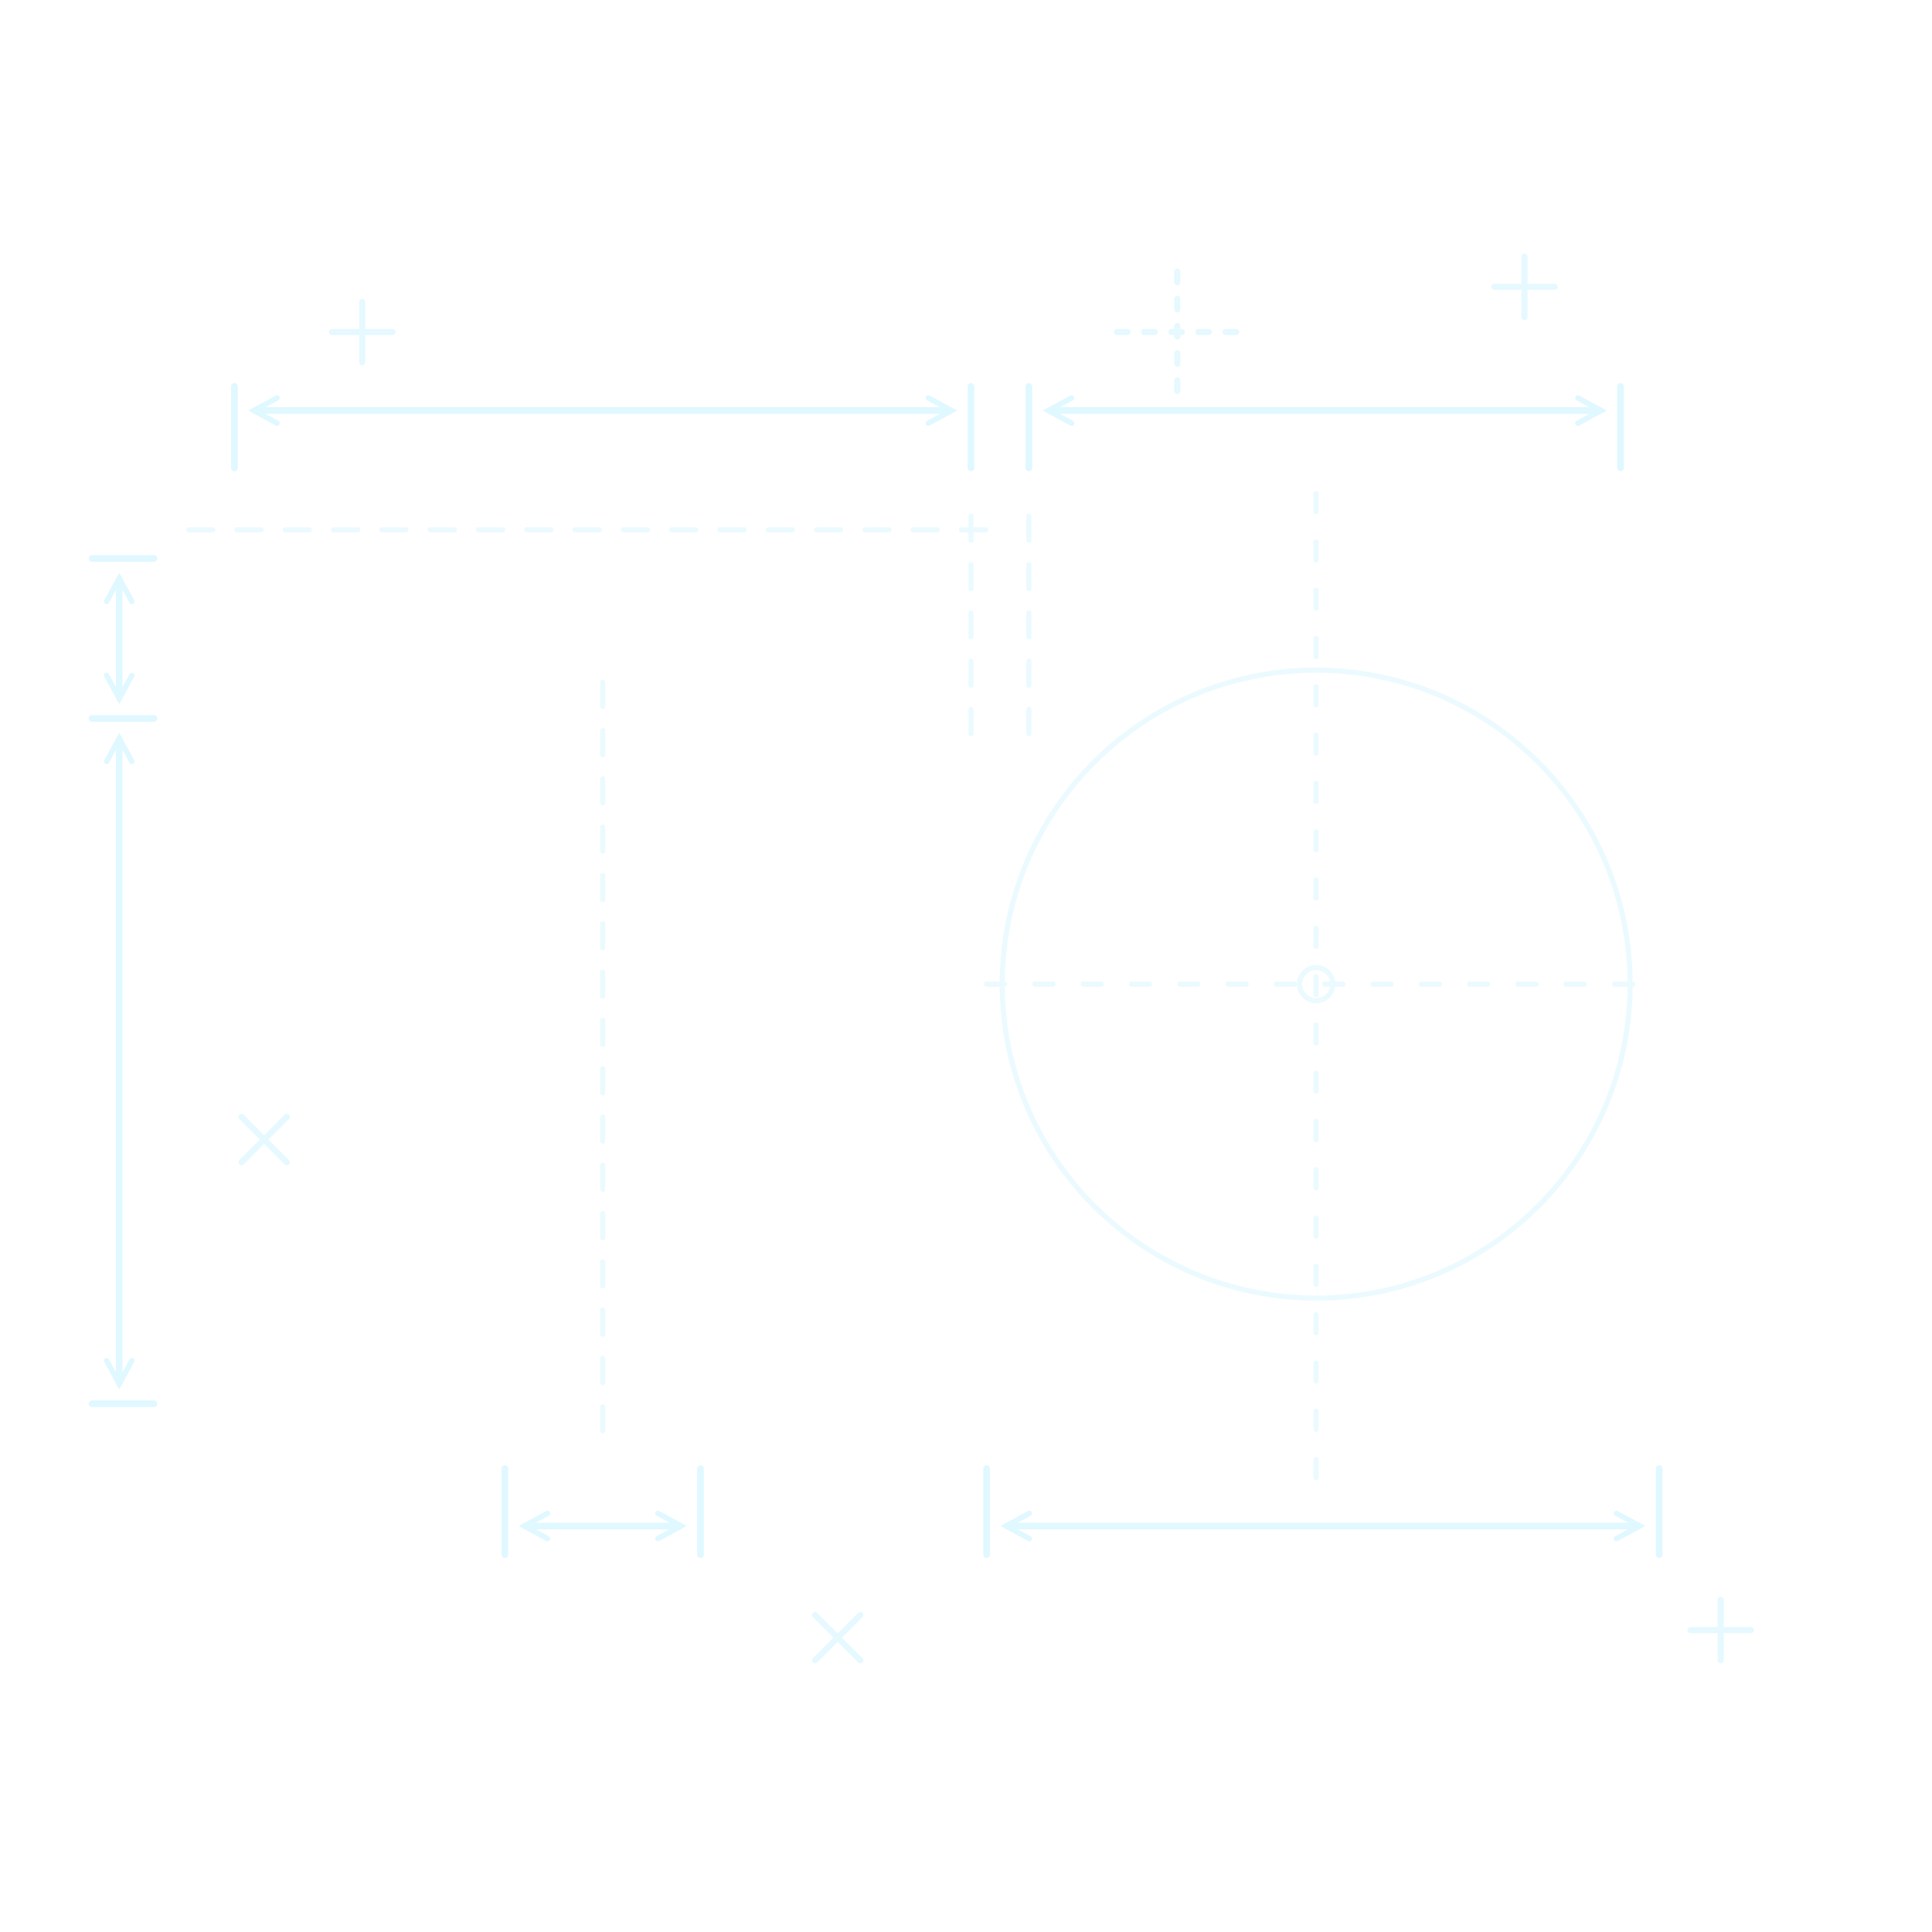
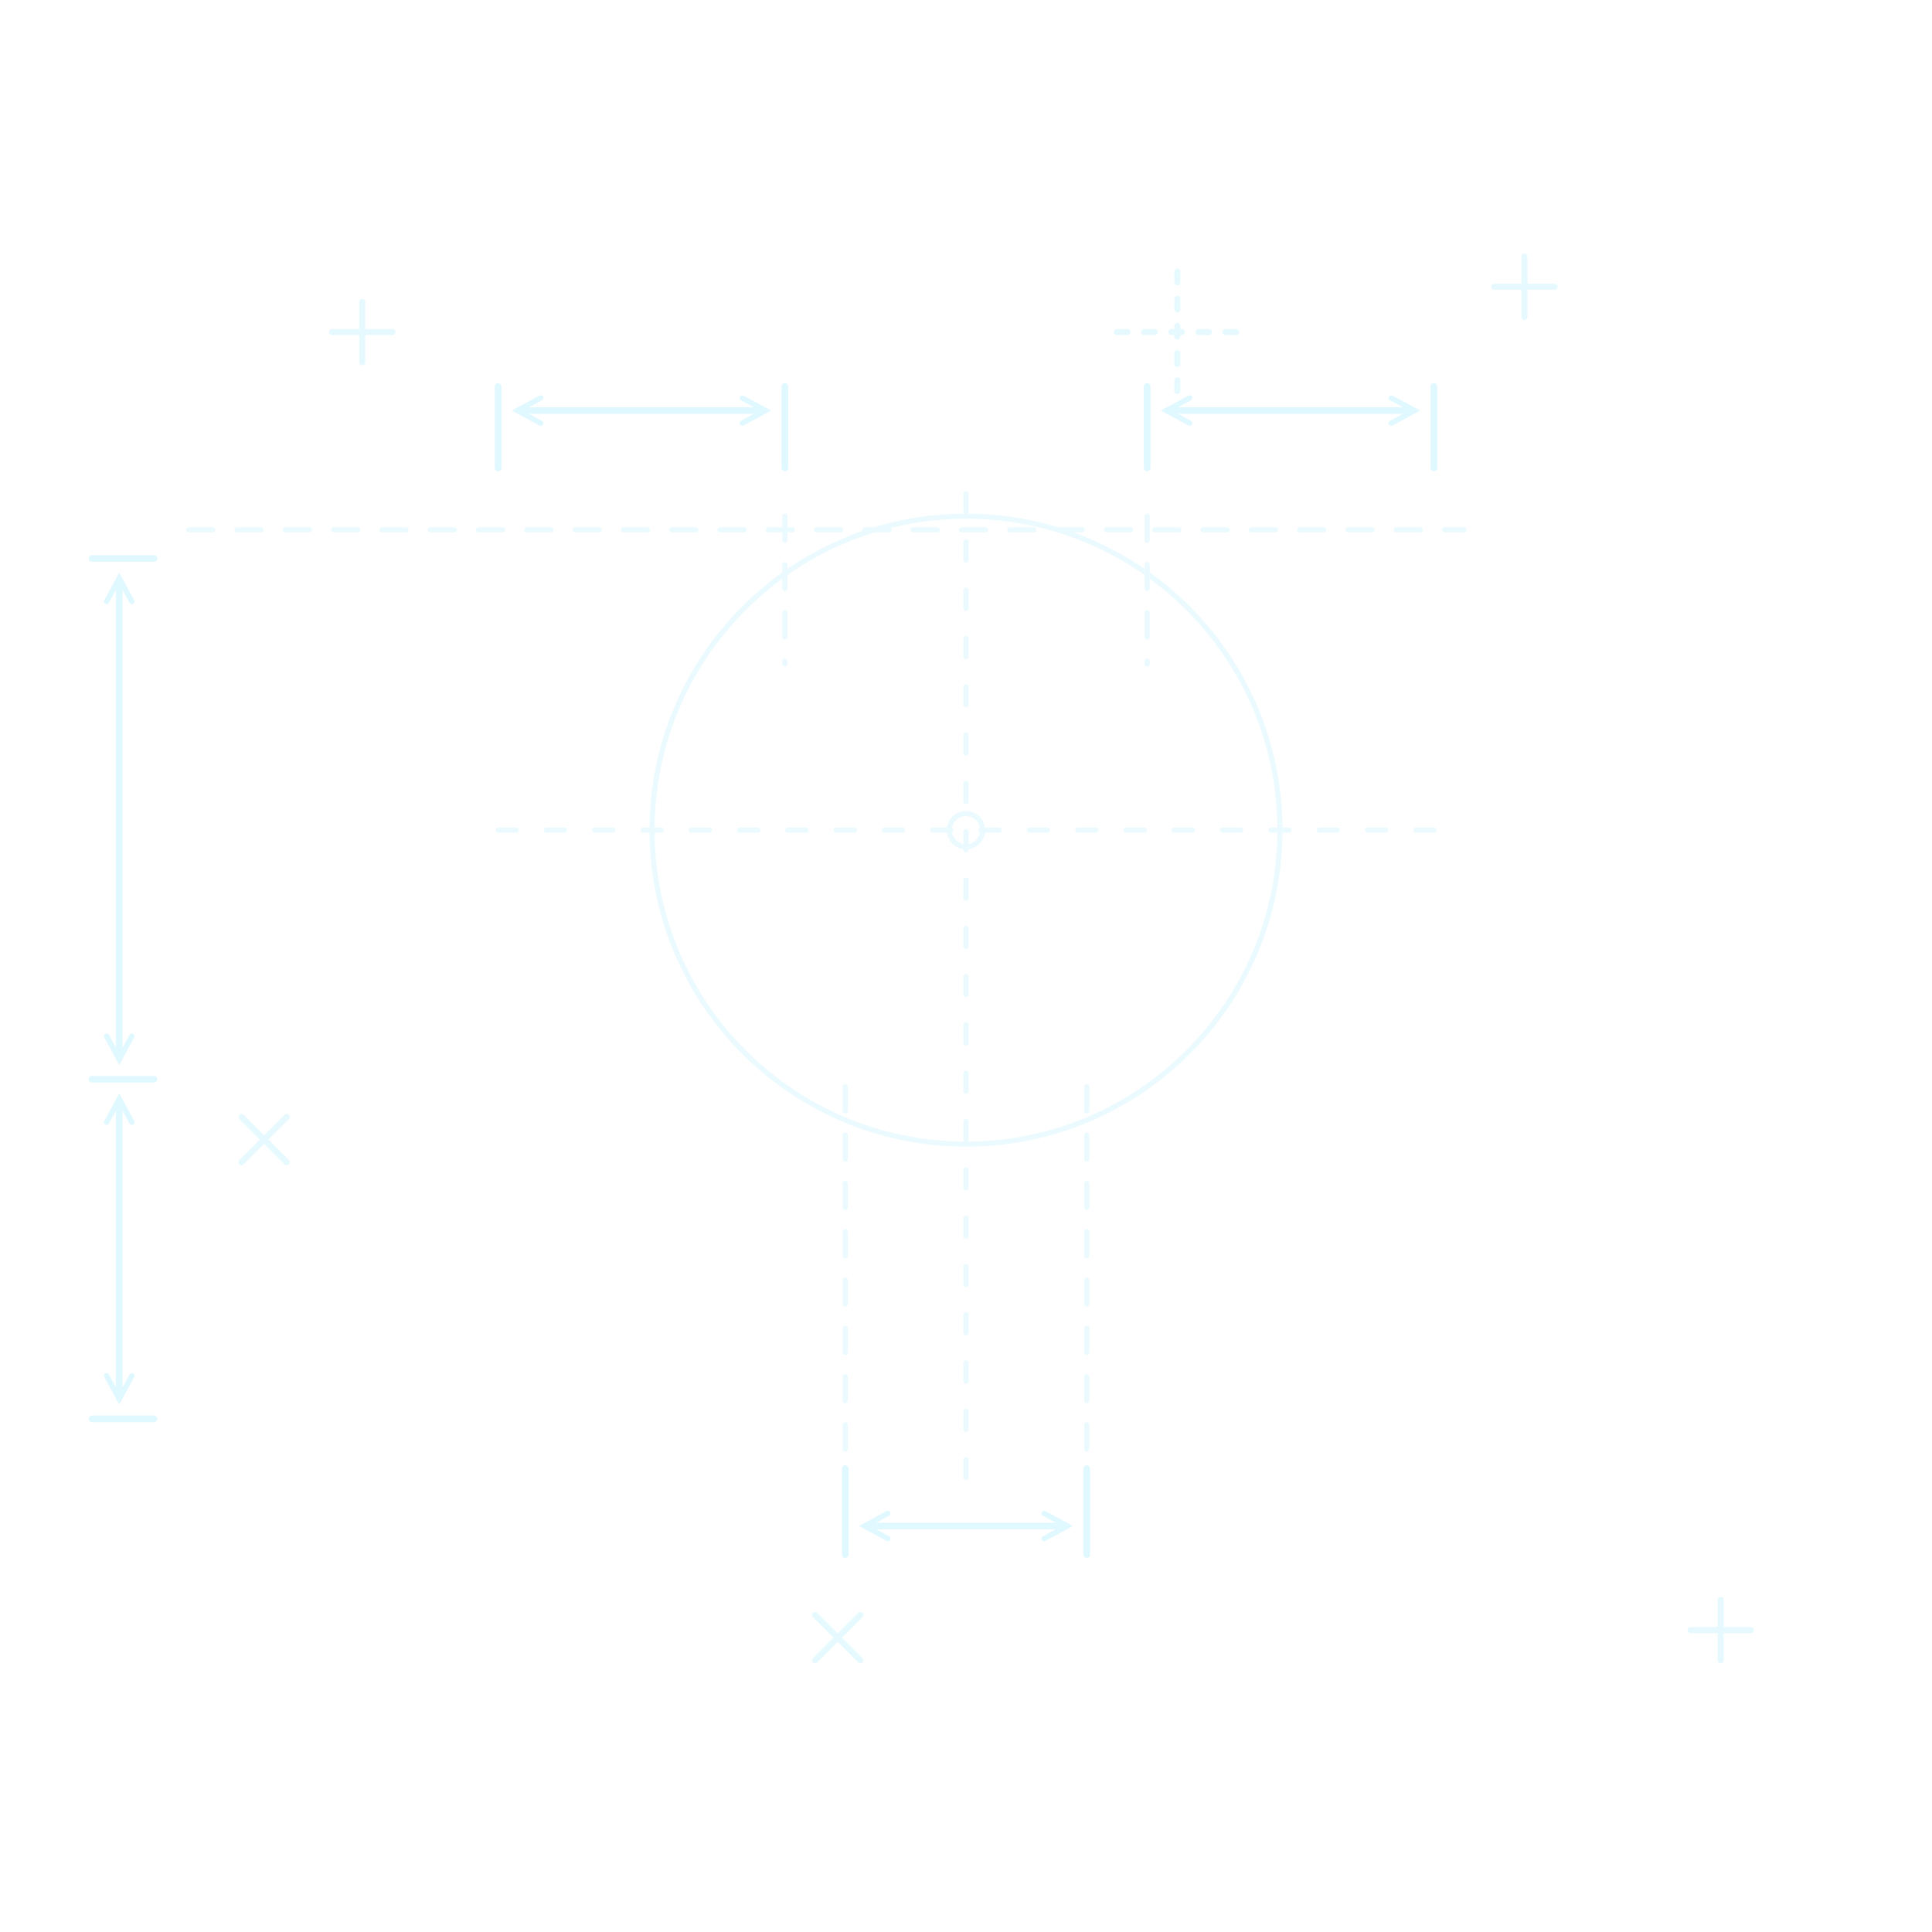
<svg xmlns="http://www.w3.org/2000/svg" width="128" height="128" viewBox="0 0 128 128" fill="none">
  <defs>
    <marker id="arrowStart" markerWidth="5" markerHeight="5" refX="1.2" refY="2.5" orient="auto" markerUnits="strokeWidth">
      <path d="M4.5 0.6L1 2.5L4.5 4.4" fill="none" stroke="#DDF7FF" stroke-width="0.8" stroke-linecap="round" />
    </marker>
    <marker id="arrowEnd" markerWidth="5" markerHeight="5" refX="3.8" refY="2.5" orient="auto" markerUnits="strokeWidth">
      <path d="M0.5 0.6L4 2.5L0.5 4.4" fill="none" stroke="#DDF7FF" stroke-width="0.8" stroke-linecap="round" />
    </marker>
  </defs>
  <g stroke="#DDF7FF" stroke-linecap="round" stroke-linejoin="round">
    <g opacity="0.9" stroke-width="0.44">
-       <path d="M15.531 31V25.6M64.331 31V25.6M68.165 31V25.6M107.365 31V25.6" />
-       <path d="M16.9 27.2H62.96" marker-start="url(#arrowStart)" marker-end="url(#arrowEnd)" />
-       <path d="M69.54 27.2H105.99" marker-start="url(#arrowStart)" marker-end="url(#arrowEnd)" />
-       <path d="M33.451 97.3V103M46.411 97.3V103M65.365 97.3V103M109.925 97.3V103" />
-       <path d="M34.82 101.1H45.04" marker-start="url(#arrowStart)" marker-end="url(#arrowEnd)" />
-       <path d="M66.74 101.1H108.55" marker-start="url(#arrowStart)" marker-end="url(#arrowEnd)" />
-       <path d="M10.2 37H6.1M10.2 47.6H6.1M10.2 93H6.1" />
-       <path d="M7.9 38.4V46.2" marker-start="url(#arrowStart)" marker-end="url(#arrowEnd)" />
-       <path d="M7.9 49V91.6" marker-start="url(#arrowStart)" marker-end="url(#arrowEnd)" />
+       <path d="M33 31V25.6M52 31V25.6M76 31V25.6M95 31V25.6" />
+       <path d="M34.37 27.2H50.63" marker-start="url(#arrowStart)" marker-end="url(#arrowEnd)" />
+       <path d="M77.37 27.2H93.63" marker-start="url(#arrowStart)" marker-end="url(#arrowEnd)" />
+       <path d="M56 97.3V103M72 97.3V103" />
+       <path d="M57.37 101.1H70.63" marker-start="url(#arrowStart)" marker-end="url(#arrowEnd)" />
+       <path d="M10.2 37H6.1M10.2 71.5H6.1M10.2 94H6.1" />
+       <path d="M7.9 38.4V70.1" marker-start="url(#arrowStart)" marker-end="url(#arrowEnd)" />
+       <path d="M7.9 72.9V92.6" marker-start="url(#arrowStart)" marker-end="url(#arrowEnd)" />
    </g>
    <g opacity="0.58" stroke-width="0.34">
-       <path d="M12.5 35.1H66.8M39.931 94.8V44.5M64.331 34.2V49.9M68.165 34.2V49.9" stroke-dasharray="1.6 1.6" />
-       <path d="M65.365 65.2H109.925M87.2 32.7V98.2" stroke-dasharray="1.2 2" />
-       <circle cx="87.2" cy="65.2" r="20.8" />
-       <circle cx="87.2" cy="65.2" r="1.1" />
+       <path d="M12.5 35.1H97M52 34.2V44M76 34.2V44M56 96V71.5M72 96V71.5" stroke-dasharray="1.6 1.6" />
+       <path d="M33 55H95M64 32.7V98.2" stroke-dasharray="1.2 2" />
+       <circle cx="64" cy="55" r="20.8" />
+       <circle cx="64" cy="55" r="1.1" />
    </g>
    <g opacity="0.76" stroke-width="0.4">
      <path d="M24 20V24M22 22H26M101 17V21M99 19H103M114 106V110M112 108H116" />
      <path d="M54 107L57 110M57 107L54 110M16 74L19 77M19 74L16 77" />
      <path d="M74 22H82M78 18V26" stroke-dasharray="0.7 1.1" />
    </g>
  </g>
</svg>
